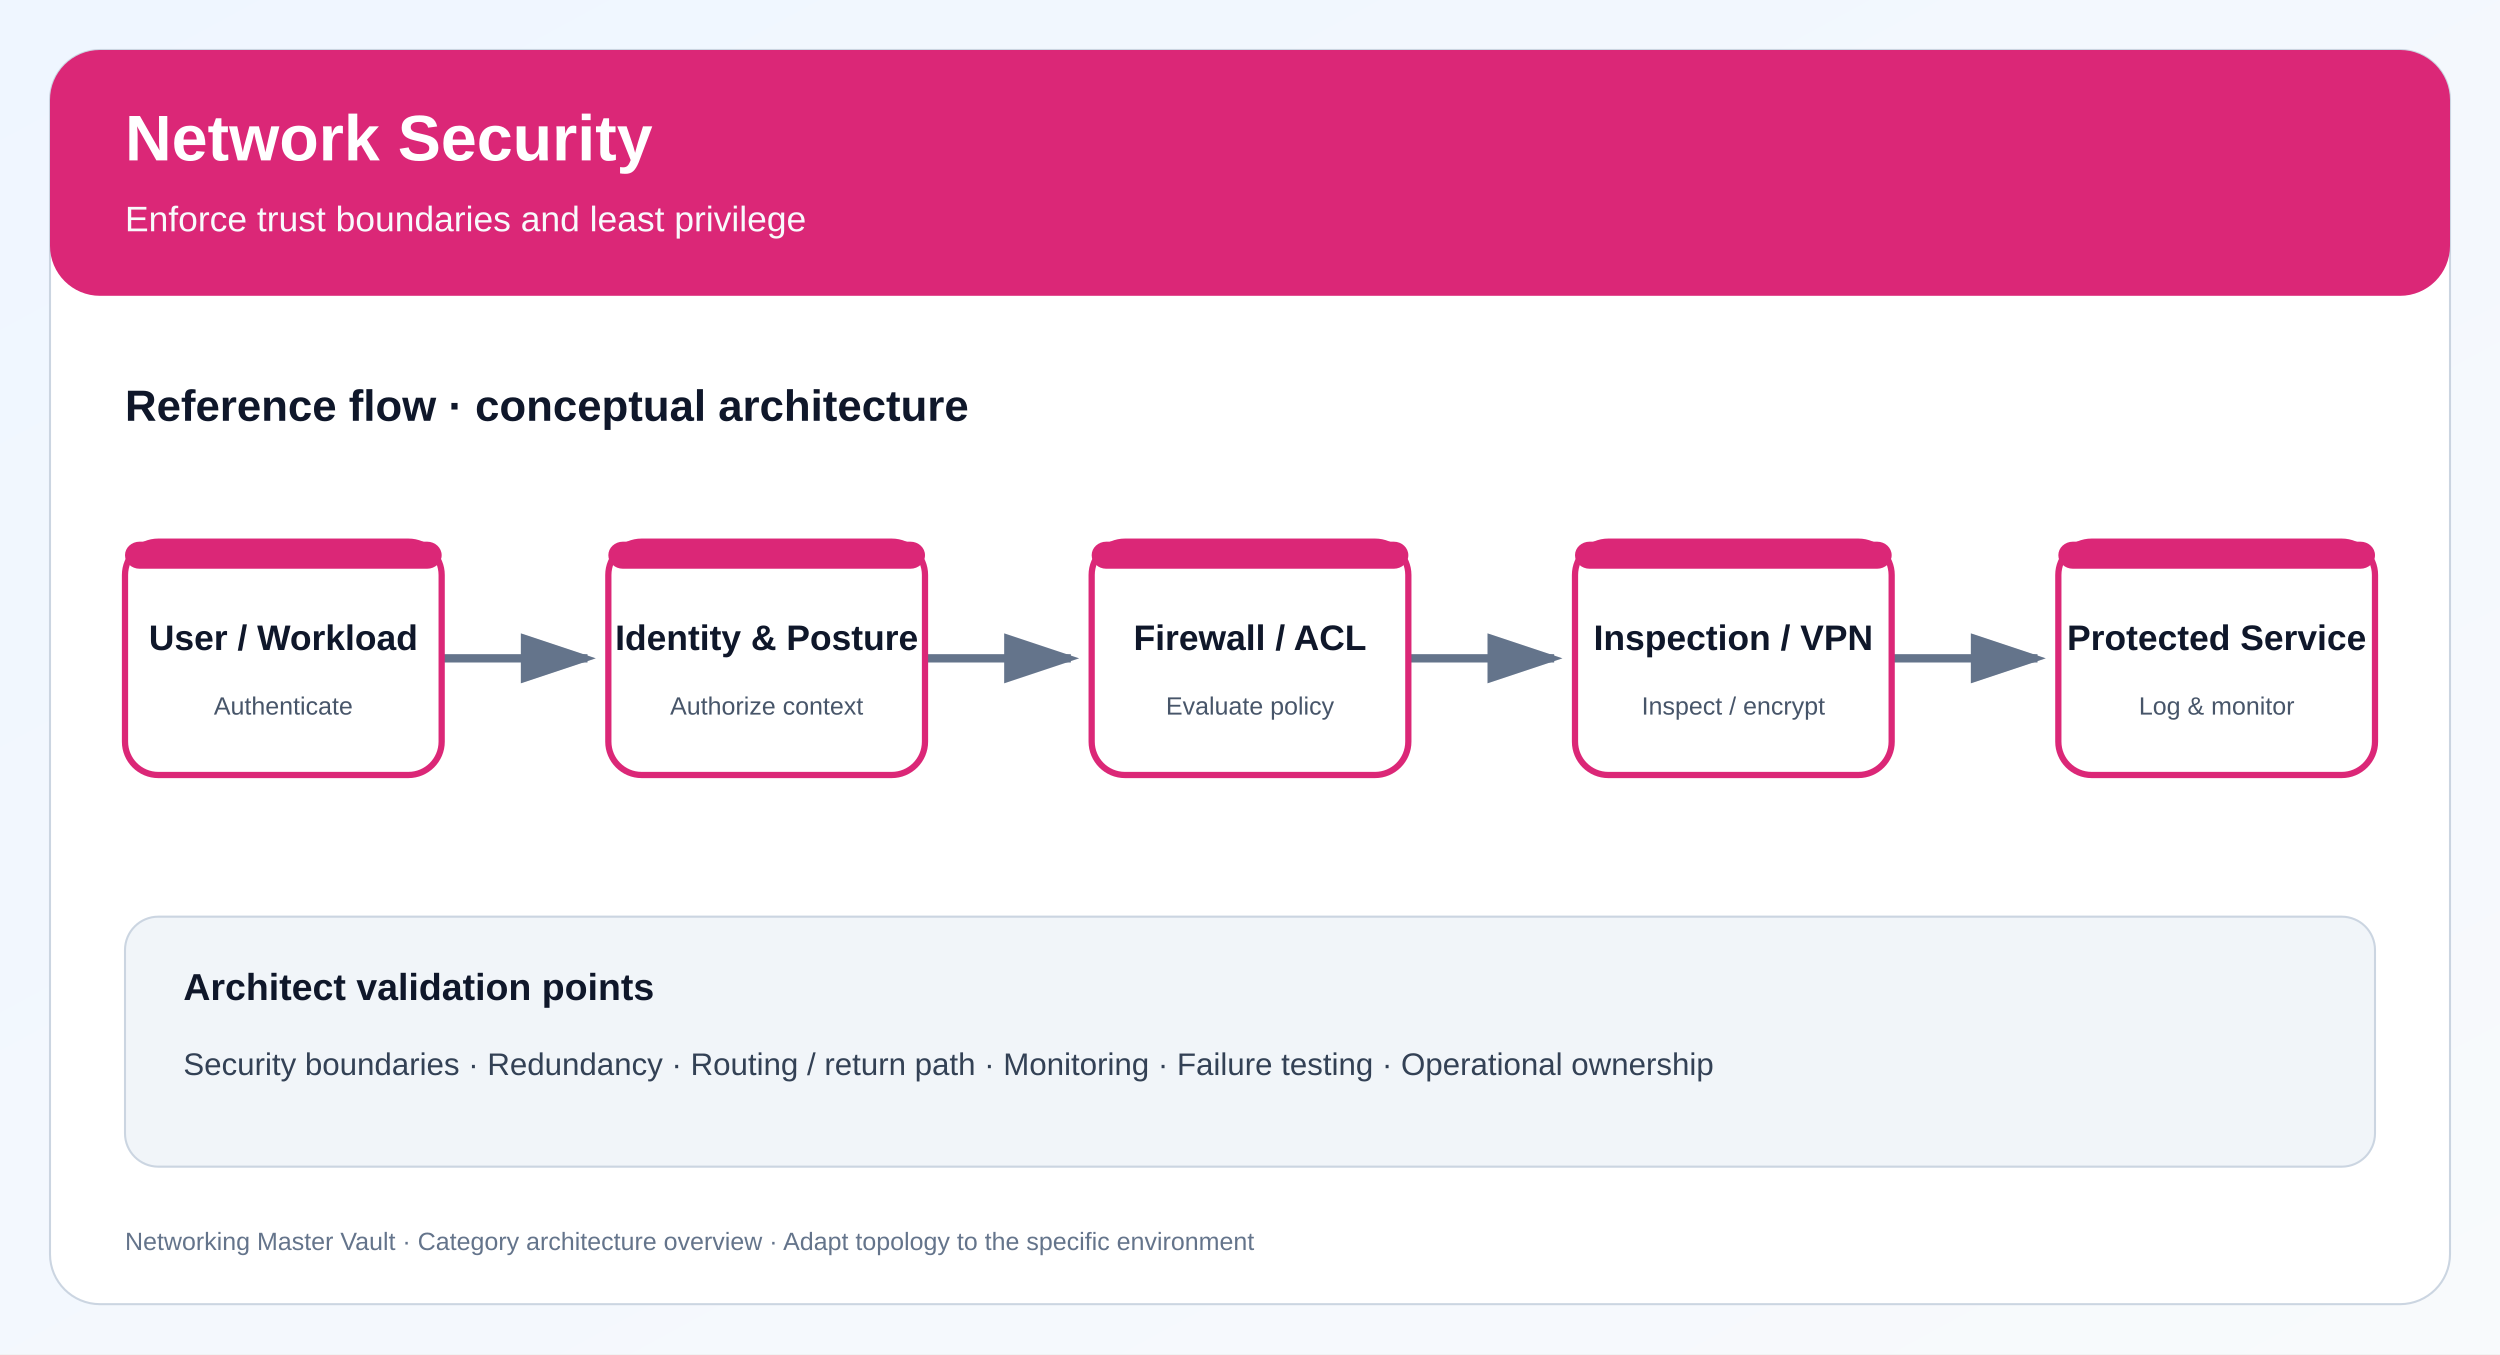
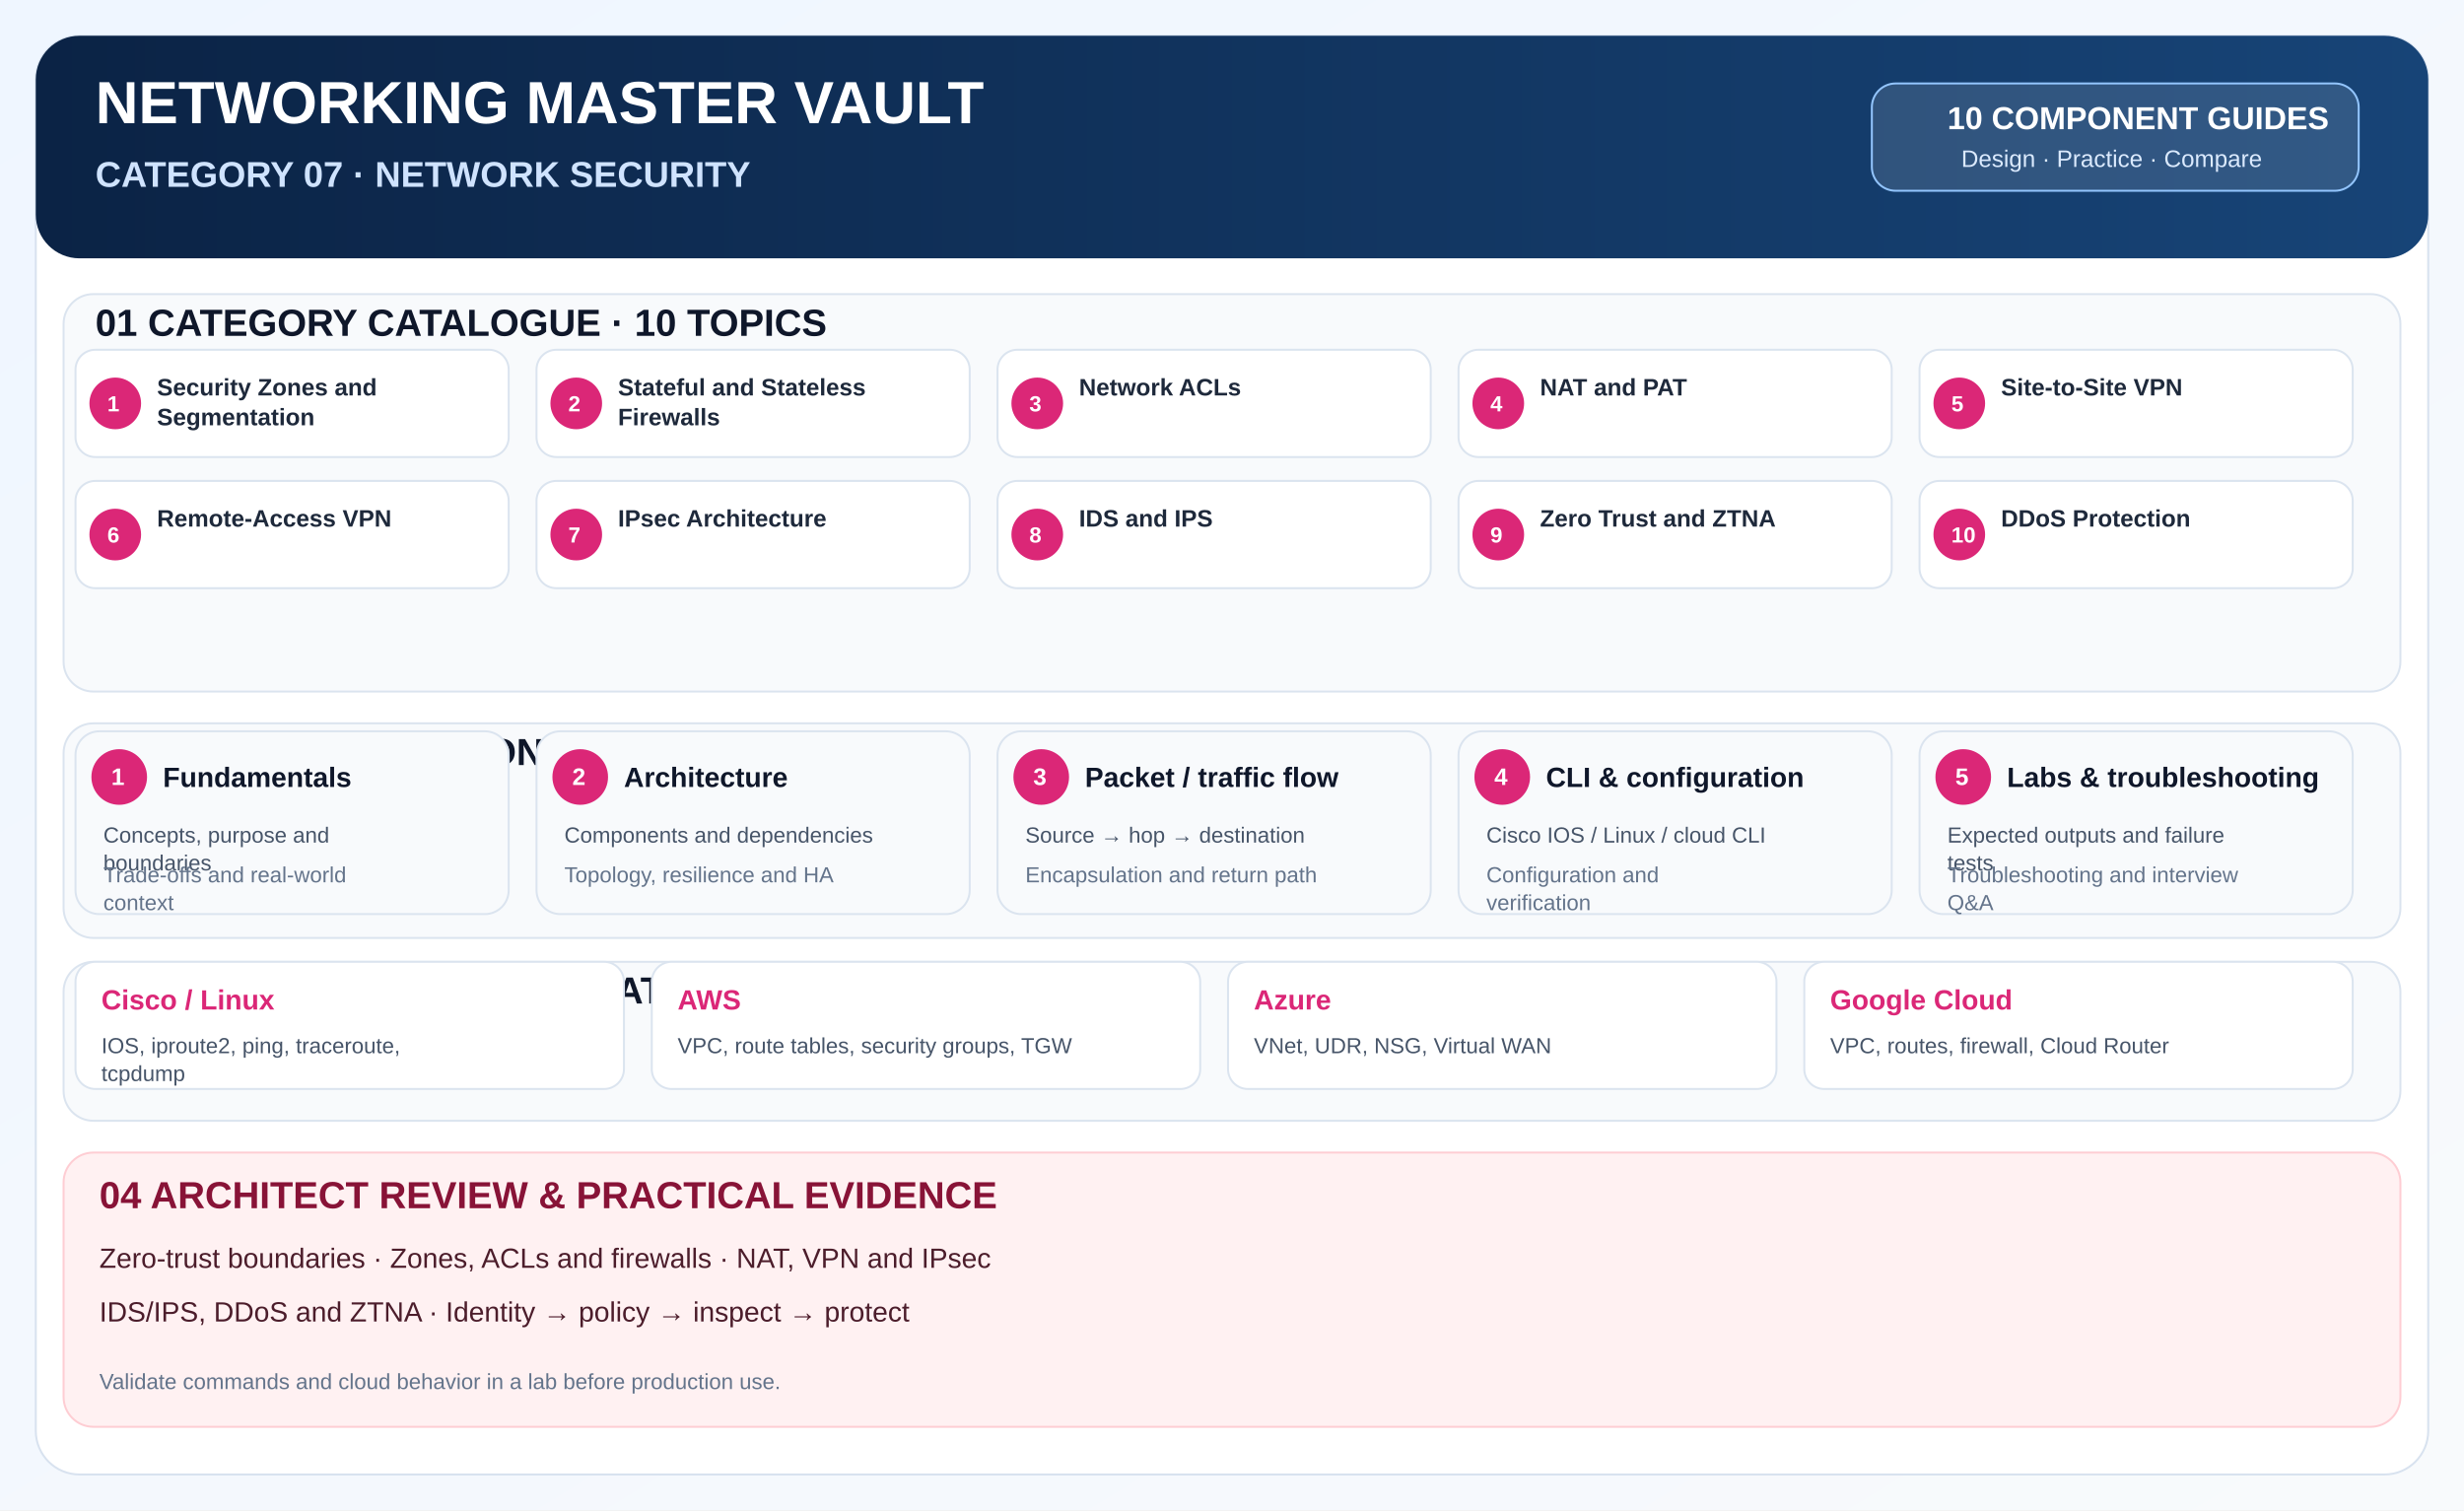
- <svg xmlns="http://www.w3.org/2000/svg" width="1200" height="650" viewBox="0 0 1200 650">
+ <svg xmlns="http://www.w3.org/2000/svg" width="1240" height="760" viewBox="0 0 1240 760">
  <defs>
-     <linearGradient id="bg" x1="0" y1="0" x2="1" y2="1">
+     <linearGradient id="head" x1="0" y1="0" x2="1" y2="0">
+       <stop stop-color="#0b2345" />
+       <stop offset="1" stop-color="#174477" />
+     </linearGradient>
+     <linearGradient id="wash" x1="0" y1="0" x2="1" y2="1">
      <stop stop-color="#eff6ff" />
      <stop offset="1" stop-color="#f8fafc" />
    </linearGradient>
-     <marker id="arrow" markerWidth="10" markerHeight="10" refX="8" refY="3" orient="auto">
-       <path d="M0,0 L0,6 L9,3 z" fill="#64748b" />
-     </marker>
  </defs>
-   <rect width="1200" height="650" fill="url(#bg)" />
-   <rect x="24" y="24" width="1152" height="602" rx="24" fill="#fff" stroke="#cbd5e1" />
-   <rect x="24" y="24" width="1152" height="118" rx="24" fill="#db2777" />
-   <text x="60" y="77" font-family="Arial,sans-serif" font-size="31" font-weight="700" fill="#fff">Network Security</text>
-   <text x="60" y="111" font-family="Arial,sans-serif" font-size="17" fill="#f8fafc">Enforce trust boundaries and least privilege</text>
-   <text x="60" y="202" font-family="Arial,sans-serif" font-size="21" font-weight="700" fill="#0f172a">Reference flow · conceptual architecture</text>
-   <path d="M 212 316 H 282" stroke="#64748b" stroke-width="4" fill="none" marker-end="url(#arrow)" />
-   <path d="M 444 316 H 514" stroke="#64748b" stroke-width="4" fill="none" marker-end="url(#arrow)" />
-   <path d="M 676 316 H 746" stroke="#64748b" stroke-width="4" fill="none" marker-end="url(#arrow)" />
-   <path d="M 908 316 H 978" stroke="#64748b" stroke-width="4" fill="none" marker-end="url(#arrow)" />
-   <rect x="60" y="260" width="152" height="112" rx="16" fill="#ffffff" stroke="#db2777" stroke-width="3" />
-   <rect x="60" y="260" width="152" height="13" rx="7" fill="#db2777" />
-   <text x="136" y="312" text-anchor="middle" font-family="Arial,sans-serif" font-size="17" font-weight="700" fill="#0f172a">User / Workload</text>
-   <text x="136" y="343" text-anchor="middle" font-family="Arial,sans-serif" font-size="12" fill="#475569">Authenticate</text>
-   <rect x="292" y="260" width="152" height="112" rx="16" fill="#ffffff" stroke="#db2777" stroke-width="3" />
-   <rect x="292" y="260" width="152" height="13" rx="7" fill="#db2777" />
-   <text x="368" y="312" text-anchor="middle" font-family="Arial,sans-serif" font-size="17" font-weight="700" fill="#0f172a">Identity &amp; Posture</text>
-   <text x="368" y="343" text-anchor="middle" font-family="Arial,sans-serif" font-size="12" fill="#475569">Authorize context</text>
-   <rect x="524" y="260" width="152" height="112" rx="16" fill="#ffffff" stroke="#db2777" stroke-width="3" />
-   <rect x="524" y="260" width="152" height="13" rx="7" fill="#db2777" />
-   <text x="600" y="312" text-anchor="middle" font-family="Arial,sans-serif" font-size="17" font-weight="700" fill="#0f172a">Firewall / ACL</text>
-   <text x="600" y="343" text-anchor="middle" font-family="Arial,sans-serif" font-size="12" fill="#475569">Evaluate policy</text>
-   <rect x="756" y="260" width="152" height="112" rx="16" fill="#ffffff" stroke="#db2777" stroke-width="3" />
-   <rect x="756" y="260" width="152" height="13" rx="7" fill="#db2777" />
-   <text x="832" y="312" text-anchor="middle" font-family="Arial,sans-serif" font-size="17" font-weight="700" fill="#0f172a">Inspection / VPN</text>
-   <text x="832" y="343" text-anchor="middle" font-family="Arial,sans-serif" font-size="12" fill="#475569">Inspect / encrypt</text>
-   <rect x="988" y="260" width="152" height="112" rx="16" fill="#ffffff" stroke="#db2777" stroke-width="3" />
-   <rect x="988" y="260" width="152" height="13" rx="7" fill="#db2777" />
-   <text x="1064" y="312" text-anchor="middle" font-family="Arial,sans-serif" font-size="17" font-weight="700" fill="#0f172a">Protected Service</text>
-   <text x="1064" y="343" text-anchor="middle" font-family="Arial,sans-serif" font-size="12" fill="#475569">Log &amp; monitor</text>
-   <rect x="60" y="440" width="1080" height="120" rx="16" fill="#f1f5f9" stroke="#cbd5e1" />
-   <text x="88" y="480" font-family="Arial,sans-serif" font-size="18" font-weight="700" fill="#0f172a">Architect validation points</text>
-   <text x="88" y="516" font-family="Arial,sans-serif" font-size="15" fill="#334155">Security boundaries · Redundancy · Routing / return path · Monitoring · Failure testing · Operational ownership</text>
-   <text x="60" y="600" font-family="Arial,sans-serif" font-size="12" fill="#64748b">Networking Master Vault · Category architecture overview · Adapt topology to the specific environment</text>
+   <rect width="1240" height="760" fill="url(#wash)" />
+   <rect x="18" y="18" width="1204" height="724" rx="22" fill="#fff" stroke="#d8e2ef" />
+   <rect x="18" y="18" width="1204" height="112" rx="22" fill="url(#head)" />
+   <text x="48" y="62" font-family="Arial,sans-serif" font-size="30" fill="#fff" font-weight="700">NETWORKING MASTER VAULT</text>
+   <text x="48" y="94" font-family="Arial,sans-serif" font-size="18" fill="#cfe3ff" font-weight="600">CATEGORY 07 · NETWORK SECURITY</text>
+   <rect x="942" y="42" width="245" height="54" rx="12" fill="#fff" fill-opacity=".12" stroke="#93c5fd" />
+   <text x="980" y="65" font-family="Arial,sans-serif" font-size="16" fill="#fff" font-weight="700">10 COMPONENT GUIDES</text>
+   <text x="987" y="84" font-family="Arial,sans-serif" font-size="12" fill="#dbeafe" font-weight="400">Design · Practice · Compare</text>
+   <rect x="32" y="148" width="1176" height="200" rx="15" fill="#f8fafc" stroke="#dbe4ef" />
+   <text x="48" y="169" font-family="Arial,sans-serif" font-size="19" fill="#0f172a" font-weight="700">01  CATEGORY CATALOGUE · 10 TOPICS</text>
+   <rect x="38" y="176" width="218" height="54" rx="10" fill="#fff" stroke="#dbe4ef" />
+   <circle cx="58" cy="203" r="13" fill="#db2777" />
+   <text x="54" y="207" font-family="Arial,sans-serif" font-size="11" fill="#fff" font-weight="700">1</text>
+   <text x="79" y="199" font-family="Arial,sans-serif" font-size="12" fill="#1e293b" font-weight="600">Security Zones and</text>
+   <text x="79" y="214" font-family="Arial,sans-serif" font-size="12" fill="#1e293b" font-weight="600">Segmentation</text>
+   <rect x="270" y="176" width="218" height="54" rx="10" fill="#fff" stroke="#dbe4ef" />
+   <circle cx="290" cy="203" r="13" fill="#db2777" />
+   <text x="286" y="207" font-family="Arial,sans-serif" font-size="11" fill="#fff" font-weight="700">2</text>
+   <text x="311" y="199" font-family="Arial,sans-serif" font-size="12" fill="#1e293b" font-weight="600">Stateful and Stateless</text>
+   <text x="311" y="214" font-family="Arial,sans-serif" font-size="12" fill="#1e293b" font-weight="600">Firewalls</text>
+   <rect x="502" y="176" width="218" height="54" rx="10" fill="#fff" stroke="#dbe4ef" />
+   <circle cx="522" cy="203" r="13" fill="#db2777" />
+   <text x="518" y="207" font-family="Arial,sans-serif" font-size="11" fill="#fff" font-weight="700">3</text>
+   <text x="543" y="199" font-family="Arial,sans-serif" font-size="12" fill="#1e293b" font-weight="600">Network ACLs</text>
+   <rect x="734" y="176" width="218" height="54" rx="10" fill="#fff" stroke="#dbe4ef" />
+   <circle cx="754" cy="203" r="13" fill="#db2777" />
+   <text x="750" y="207" font-family="Arial,sans-serif" font-size="11" fill="#fff" font-weight="700">4</text>
+   <text x="775" y="199" font-family="Arial,sans-serif" font-size="12" fill="#1e293b" font-weight="600">NAT and PAT</text>
+   <rect x="966" y="176" width="218" height="54" rx="10" fill="#fff" stroke="#dbe4ef" />
+   <circle cx="986" cy="203" r="13" fill="#db2777" />
+   <text x="982" y="207" font-family="Arial,sans-serif" font-size="11" fill="#fff" font-weight="700">5</text>
+   <text x="1007" y="199" font-family="Arial,sans-serif" font-size="12" fill="#1e293b" font-weight="600">Site-to-Site VPN</text>
+   <rect x="38" y="242" width="218" height="54" rx="10" fill="#fff" stroke="#dbe4ef" />
+   <circle cx="58" cy="269" r="13" fill="#db2777" />
+   <text x="54" y="273" font-family="Arial,sans-serif" font-size="11" fill="#fff" font-weight="700">6</text>
+   <text x="79" y="265" font-family="Arial,sans-serif" font-size="12" fill="#1e293b" font-weight="600">Remote-Access VPN</text>
+   <rect x="270" y="242" width="218" height="54" rx="10" fill="#fff" stroke="#dbe4ef" />
+   <circle cx="290" cy="269" r="13" fill="#db2777" />
+   <text x="286" y="273" font-family="Arial,sans-serif" font-size="11" fill="#fff" font-weight="700">7</text>
+   <text x="311" y="265" font-family="Arial,sans-serif" font-size="12" fill="#1e293b" font-weight="600">IPsec Architecture</text>
+   <rect x="502" y="242" width="218" height="54" rx="10" fill="#fff" stroke="#dbe4ef" />
+   <circle cx="522" cy="269" r="13" fill="#db2777" />
+   <text x="518" y="273" font-family="Arial,sans-serif" font-size="11" fill="#fff" font-weight="700">8</text>
+   <text x="543" y="265" font-family="Arial,sans-serif" font-size="12" fill="#1e293b" font-weight="600">IDS and IPS</text>
+   <rect x="734" y="242" width="218" height="54" rx="10" fill="#fff" stroke="#dbe4ef" />
+   <circle cx="754" cy="269" r="13" fill="#db2777" />
+   <text x="750" y="273" font-family="Arial,sans-serif" font-size="11" fill="#fff" font-weight="700">9</text>
+   <text x="775" y="265" font-family="Arial,sans-serif" font-size="12" fill="#1e293b" font-weight="600">Zero Trust and ZTNA</text>
+   <rect x="966" y="242" width="218" height="54" rx="10" fill="#fff" stroke="#dbe4ef" />
+   <circle cx="986" cy="269" r="13" fill="#db2777" />
+   <text x="982" y="273" font-family="Arial,sans-serif" font-size="11" fill="#fff" font-weight="700">10</text>
+   <text x="1007" y="265" font-family="Arial,sans-serif" font-size="12" fill="#1e293b" font-weight="600">DDoS Protection</text>
+   <rect x="32" y="364" width="1176" height="108" rx="15" fill="#f8fafc" stroke="#dbe4ef" />
+   <text x="48" y="385" font-family="Arial,sans-serif" font-size="19" fill="#0f172a" font-weight="700">02  INDIVIDUAL COMPONENT GUIDE STANDARD</text>
+   <rect x="38" y="368" width="218" height="92" rx="12" fill="#f8fafc" stroke="#dbe4ef" />
+   <circle cx="60" cy="391" r="14" fill="#db2777" />
+   <text x="56" y="395" font-family="Arial,sans-serif" font-size="12" fill="#fff" font-weight="700">1</text>
+   <text x="82" y="396" font-family="Arial,sans-serif" font-size="14" fill="#0f172a" font-weight="700">Fundamentals</text>
+   <text x="52" y="424" font-family="Arial,sans-serif" font-size="11" fill="#475569" font-weight="400">Concepts, purpose and</text>
+   <text x="52" y="438" font-family="Arial,sans-serif" font-size="11" fill="#475569" font-weight="400">boundaries</text>
+   <text x="52" y="444" font-family="Arial,sans-serif" font-size="11" fill="#64748b" font-weight="400">Trade-offs and real-world</text>
+   <text x="52" y="458" font-family="Arial,sans-serif" font-size="11" fill="#64748b" font-weight="400">context</text>
+   <rect x="270" y="368" width="218" height="92" rx="12" fill="#f8fafc" stroke="#dbe4ef" />
+   <circle cx="292" cy="391" r="14" fill="#db2777" />
+   <text x="288" y="395" font-family="Arial,sans-serif" font-size="12" fill="#fff" font-weight="700">2</text>
+   <text x="314" y="396" font-family="Arial,sans-serif" font-size="14" fill="#0f172a" font-weight="700">Architecture</text>
+   <text x="284" y="424" font-family="Arial,sans-serif" font-size="11" fill="#475569" font-weight="400">Components and dependencies</text>
+   <text x="284" y="444" font-family="Arial,sans-serif" font-size="11" fill="#64748b" font-weight="400">Topology, resilience and HA</text>
+   <rect x="502" y="368" width="218" height="92" rx="12" fill="#f8fafc" stroke="#dbe4ef" />
+   <circle cx="524" cy="391" r="14" fill="#db2777" />
+   <text x="520" y="395" font-family="Arial,sans-serif" font-size="12" fill="#fff" font-weight="700">3</text>
+   <text x="546" y="396" font-family="Arial,sans-serif" font-size="14" fill="#0f172a" font-weight="700">Packet / traffic flow</text>
+   <text x="516" y="424" font-family="Arial,sans-serif" font-size="11" fill="#475569" font-weight="400">Source → hop → destination</text>
+   <text x="516" y="444" font-family="Arial,sans-serif" font-size="11" fill="#64748b" font-weight="400">Encapsulation and return path</text>
+   <rect x="734" y="368" width="218" height="92" rx="12" fill="#f8fafc" stroke="#dbe4ef" />
+   <circle cx="756" cy="391" r="14" fill="#db2777" />
+   <text x="752" y="395" font-family="Arial,sans-serif" font-size="12" fill="#fff" font-weight="700">4</text>
+   <text x="778" y="396" font-family="Arial,sans-serif" font-size="14" fill="#0f172a" font-weight="700">CLI &amp; configuration</text>
+   <text x="748" y="424" font-family="Arial,sans-serif" font-size="11" fill="#475569" font-weight="400">Cisco IOS / Linux / cloud CLI</text>
+   <text x="748" y="444" font-family="Arial,sans-serif" font-size="11" fill="#64748b" font-weight="400">Configuration and</text>
+   <text x="748" y="458" font-family="Arial,sans-serif" font-size="11" fill="#64748b" font-weight="400">verification</text>
+   <rect x="966" y="368" width="218" height="92" rx="12" fill="#f8fafc" stroke="#dbe4ef" />
+   <circle cx="988" cy="391" r="14" fill="#db2777" />
+   <text x="984" y="395" font-family="Arial,sans-serif" font-size="12" fill="#fff" font-weight="700">5</text>
+   <text x="1010" y="396" font-family="Arial,sans-serif" font-size="14" fill="#0f172a" font-weight="700">Labs &amp; troubleshooting</text>
+   <text x="980" y="424" font-family="Arial,sans-serif" font-size="11" fill="#475569" font-weight="400">Expected outputs and failure</text>
+   <text x="980" y="438" font-family="Arial,sans-serif" font-size="11" fill="#475569" font-weight="400">tests</text>
+   <text x="980" y="444" font-family="Arial,sans-serif" font-size="11" fill="#64748b" font-weight="400">Troubleshooting and interview</text>
+   <text x="980" y="458" font-family="Arial,sans-serif" font-size="11" fill="#64748b" font-weight="400">Q&amp;A</text>
+   <rect x="32" y="484" width="1176" height="80" rx="15" fill="#f8fafc" stroke="#dbe4ef" />
+   <text x="48" y="505" font-family="Arial,sans-serif" font-size="19" fill="#0f172a" font-weight="700">03  CLI + CLOUD IMPLEMENTATION COMPARISON</text>
+   <rect x="38" y="484" width="276" height="64" rx="10" fill="#fff" stroke="#dbe4ef" />
+   <text x="51" y="508" font-family="Arial,sans-serif" font-size="14" fill="#db2777" font-weight="700">Cisco / Linux</text>
+   <text x="51" y="530" font-family="Arial,sans-serif" font-size="11" fill="#475569" font-weight="400">IOS, iproute2, ping, traceroute,</text>
+   <text x="51" y="544" font-family="Arial,sans-serif" font-size="11" fill="#475569" font-weight="400">tcpdump</text>
+   <rect x="328" y="484" width="276" height="64" rx="10" fill="#fff" stroke="#dbe4ef" />
+   <text x="341" y="508" font-family="Arial,sans-serif" font-size="14" fill="#db2777" font-weight="700">AWS</text>
+   <text x="341" y="530" font-family="Arial,sans-serif" font-size="11" fill="#475569" font-weight="400">VPC, route tables, security groups, TGW</text>
+   <rect x="618" y="484" width="276" height="64" rx="10" fill="#fff" stroke="#dbe4ef" />
+   <text x="631" y="508" font-family="Arial,sans-serif" font-size="14" fill="#db2777" font-weight="700">Azure</text>
+   <text x="631" y="530" font-family="Arial,sans-serif" font-size="11" fill="#475569" font-weight="400">VNet, UDR, NSG, Virtual WAN</text>
+   <rect x="908" y="484" width="276" height="64" rx="10" fill="#fff" stroke="#dbe4ef" />
+   <text x="921" y="508" font-family="Arial,sans-serif" font-size="14" fill="#db2777" font-weight="700">Google Cloud</text>
+   <text x="921" y="530" font-family="Arial,sans-serif" font-size="11" fill="#475569" font-weight="400">VPC, routes, firewall, Cloud Router</text>
+   <rect x="32" y="580" width="1176" height="138" rx="15" fill="#fff1f2" stroke="#fecdd3" />
+   <text x="50" y="608" font-family="Arial,sans-serif" font-size="19" fill="#881337" font-weight="700">04  ARCHITECT REVIEW &amp; PRACTICAL EVIDENCE</text>
+   <text x="50" y="638" font-family="Arial,sans-serif" font-size="14" fill="#4c1d2b" font-weight="500">Zero-trust boundaries · Zones, ACLs and firewalls · NAT, VPN and IPsec</text>
+   <text x="50" y="665" font-family="Arial,sans-serif" font-size="14" fill="#4c1d2b" font-weight="500">IDS/IPS, DDoS and ZTNA · Identity → policy → inspect → protect</text>
+   <text x="50" y="699" font-family="Arial,sans-serif" font-size="11" fill="#64748b" font-weight="400">Validate commands and cloud behavior in a lab before production use.</text>
</svg>
